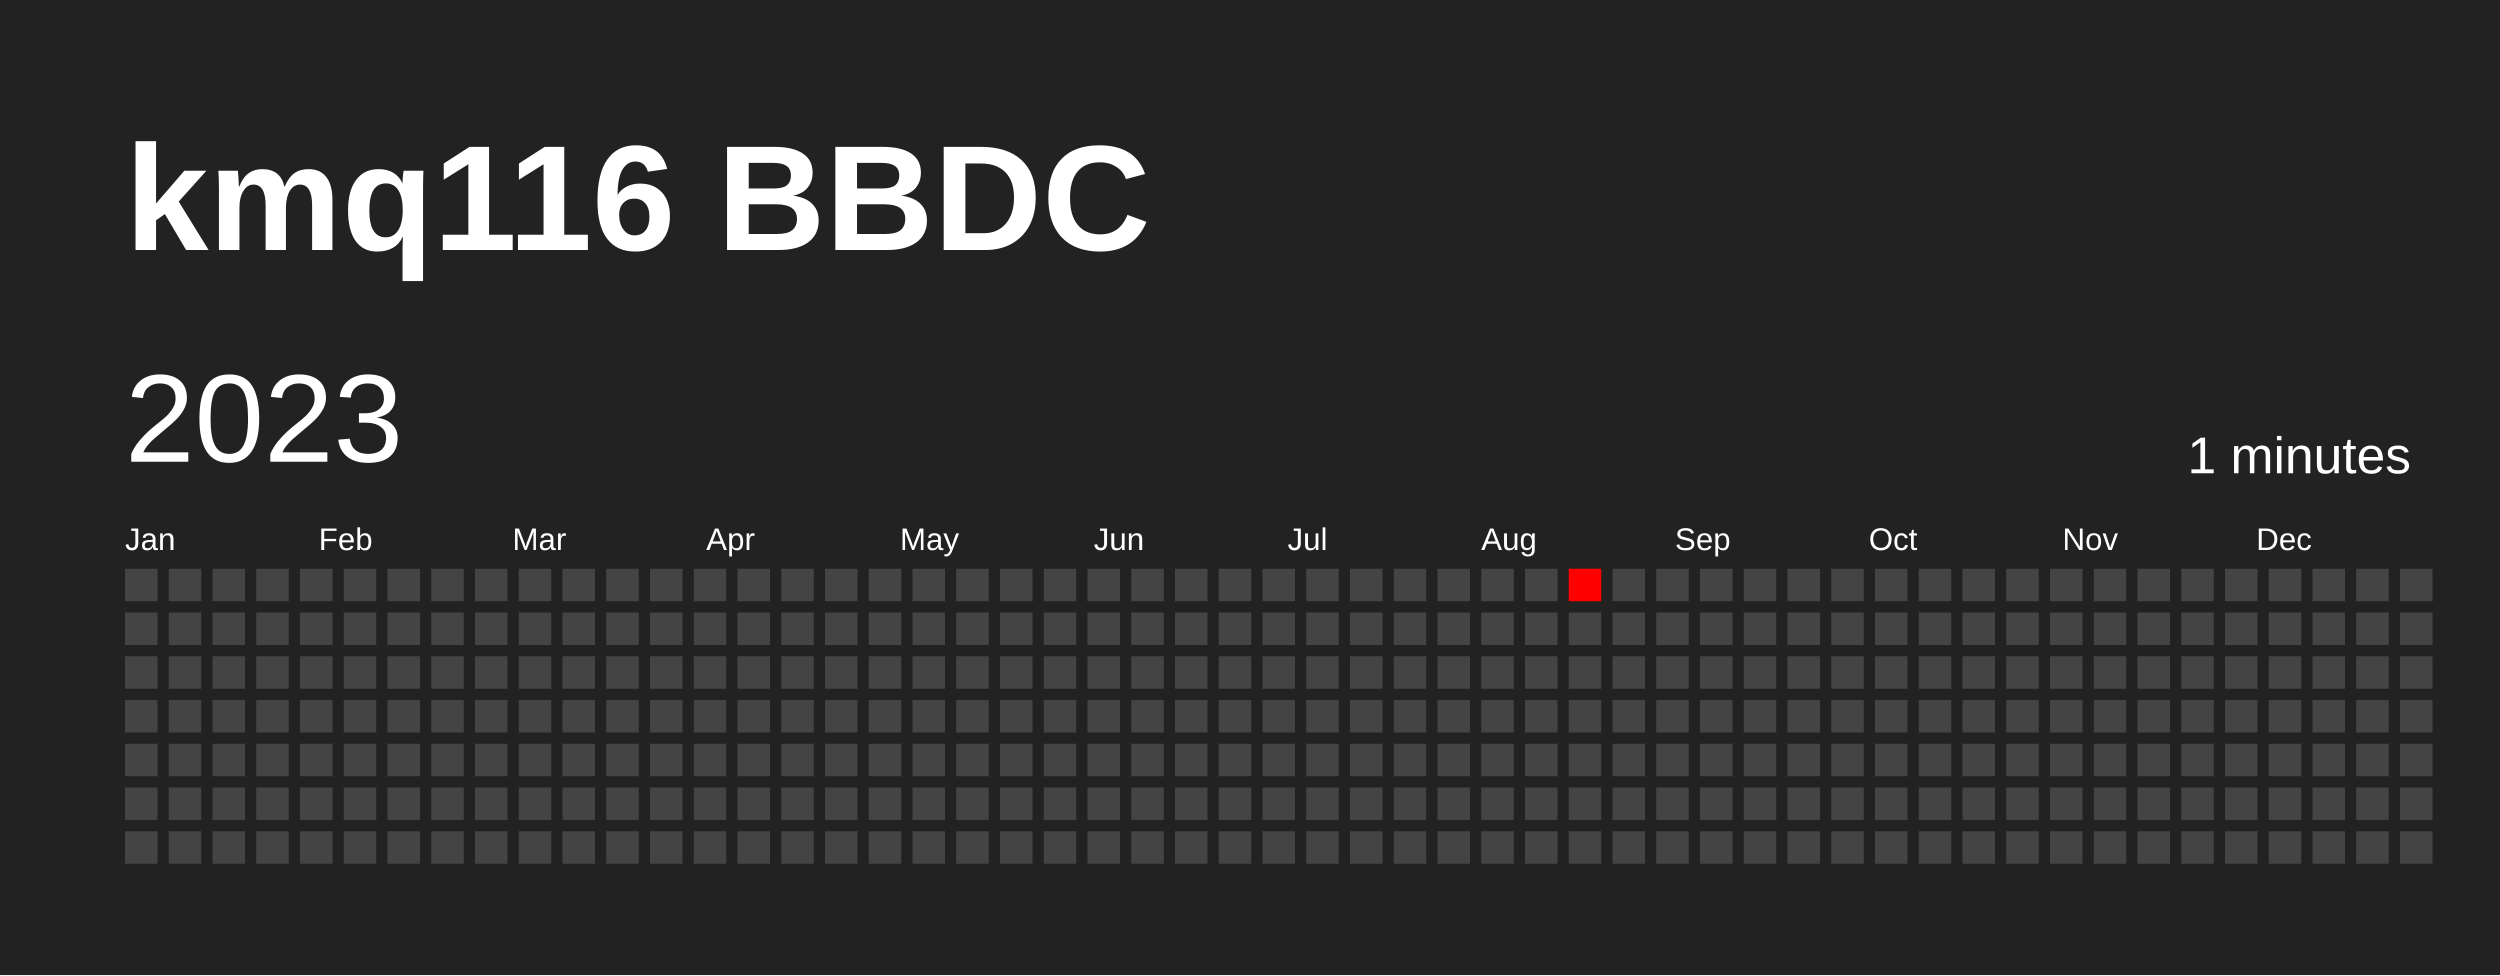
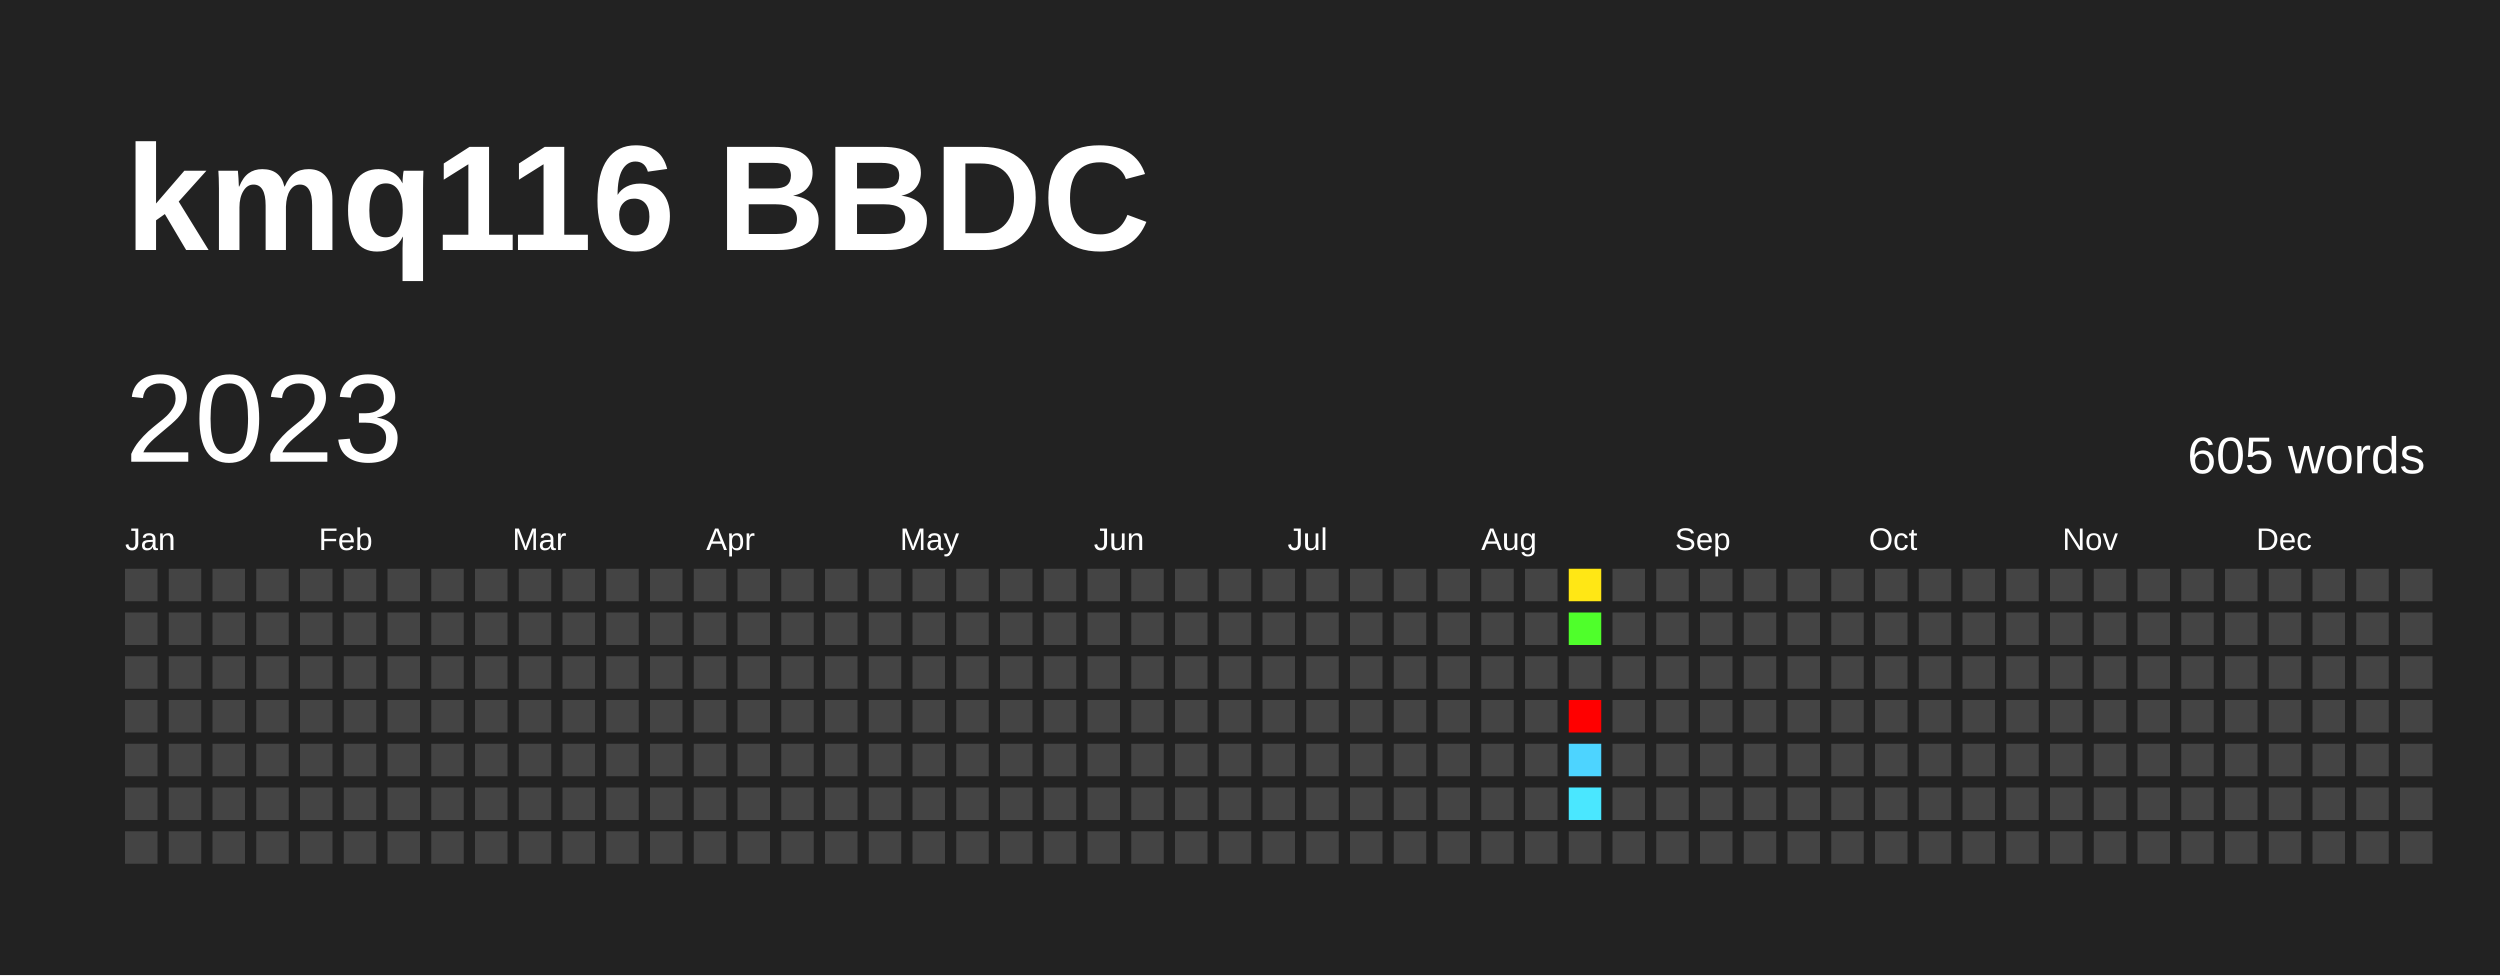
<svg xmlns="http://www.w3.org/2000/svg" baseProfile="full" height="78mm" version="1.1" viewBox="0,0,200,78" width="200mm">
  <defs />
  <rect fill="#222222" height="78" width="200" x="0" y="0" />
  <text fill="#FFFFFF" style="font-size:12px; font-family:Arial; font-weight:bold;" x="10" y="20">kmq116 BBDC</text>
  <text dominant-baseline="hanging" fill="#FFFFFF" style="font-size:10.0px; font-family:Arial;" x="10" y="30">2023</text>
-   <text dominant-baseline="hanging" fill="#FFFFFF" style="font-size:4.125px; font-family:Arial;" x="175" y="35">1 minutes</text>
+   <text dominant-baseline="hanging" fill="#FFFFFF" style="font-size:4.125px; font-family:Arial;" x="175" y="35">605 words</text>
  <text fill="#FFFFFF" style="font-size:2.5px; font-family:Arial" x="10.0" y="44">Jan</text>
  <text fill="#FFFFFF" style="font-size:2.5px; font-family:Arial" x="25.5" y="44">Feb</text>
  <text fill="#FFFFFF" style="font-size:2.5px; font-family:Arial" x="41.0" y="44">Mar</text>
  <text fill="#FFFFFF" style="font-size:2.5px; font-family:Arial" x="56.5" y="44">Apr</text>
  <text fill="#FFFFFF" style="font-size:2.5px; font-family:Arial" x="72.0" y="44">May</text>
  <text fill="#FFFFFF" style="font-size:2.5px; font-family:Arial" x="87.5" y="44">Jun</text>
  <text fill="#FFFFFF" style="font-size:2.5px; font-family:Arial" x="103.0" y="44">Jul</text>
  <text fill="#FFFFFF" style="font-size:2.5px; font-family:Arial" x="118.5" y="44">Aug</text>
  <text fill="#FFFFFF" style="font-size:2.5px; font-family:Arial" x="134.0" y="44">Sep</text>
  <text fill="#FFFFFF" style="font-size:2.5px; font-family:Arial" x="149.5" y="44">Oct</text>
  <text fill="#FFFFFF" style="font-size:2.5px; font-family:Arial" x="165.0" y="44">Nov</text>
  <text fill="#FFFFFF" style="font-size:2.5px; font-family:Arial" x="180.5" y="44">Dec</text>
  <rect fill="#444444" height="2.6" width="2.6" x="10.0" y="45.5" />
  <rect fill="#444444" height="2.6" width="2.6" x="10.0" y="49.0" />
  <rect fill="#444444" height="2.6" width="2.6" x="10.0" y="52.5" />
  <rect fill="#444444" height="2.6" width="2.6" x="10.0" y="56.0" />
  <rect fill="#444444" height="2.6" width="2.6" x="10.0" y="59.5" />
  <rect fill="#444444" height="2.6" width="2.6" x="10.0" y="63.0" />
  <rect fill="#444444" height="2.6" width="2.6" x="10.0" y="66.5" />
  <rect fill="#444444" height="2.6" width="2.6" x="13.5" y="45.5" />
  <rect fill="#444444" height="2.6" width="2.6" x="13.5" y="49.0" />
  <rect fill="#444444" height="2.6" width="2.6" x="13.5" y="52.5" />
  <rect fill="#444444" height="2.6" width="2.6" x="13.5" y="56.0" />
  <rect fill="#444444" height="2.6" width="2.6" x="13.5" y="59.5" />
  <rect fill="#444444" height="2.6" width="2.6" x="13.5" y="63.0" />
  <rect fill="#444444" height="2.6" width="2.6" x="13.5" y="66.5" />
  <rect fill="#444444" height="2.6" width="2.6" x="17.0" y="45.5" />
  <rect fill="#444444" height="2.6" width="2.6" x="17.0" y="49.0" />
  <rect fill="#444444" height="2.6" width="2.6" x="17.0" y="52.5" />
  <rect fill="#444444" height="2.6" width="2.6" x="17.0" y="56.0" />
  <rect fill="#444444" height="2.6" width="2.6" x="17.0" y="59.5" />
  <rect fill="#444444" height="2.6" width="2.6" x="17.0" y="63.0" />
  <rect fill="#444444" height="2.6" width="2.6" x="17.0" y="66.5" />
  <rect fill="#444444" height="2.6" width="2.6" x="20.5" y="45.5" />
  <rect fill="#444444" height="2.6" width="2.6" x="20.5" y="49.0" />
  <rect fill="#444444" height="2.6" width="2.6" x="20.5" y="52.5" />
  <rect fill="#444444" height="2.6" width="2.6" x="20.5" y="56.0" />
  <rect fill="#444444" height="2.6" width="2.6" x="20.5" y="59.5" />
  <rect fill="#444444" height="2.6" width="2.6" x="20.5" y="63.0" />
  <rect fill="#444444" height="2.6" width="2.6" x="20.5" y="66.5" />
  <rect fill="#444444" height="2.6" width="2.6" x="24.0" y="45.5" />
  <rect fill="#444444" height="2.6" width="2.6" x="24.0" y="49.0" />
  <rect fill="#444444" height="2.6" width="2.6" x="24.0" y="52.5" />
  <rect fill="#444444" height="2.6" width="2.6" x="24.0" y="56.0" />
  <rect fill="#444444" height="2.6" width="2.6" x="24.0" y="59.5" />
  <rect fill="#444444" height="2.6" width="2.6" x="24.0" y="63.0" />
  <rect fill="#444444" height="2.6" width="2.6" x="24.0" y="66.5" />
  <rect fill="#444444" height="2.6" width="2.6" x="27.5" y="45.5" />
  <rect fill="#444444" height="2.6" width="2.6" x="27.5" y="49.0" />
  <rect fill="#444444" height="2.6" width="2.6" x="27.5" y="52.5" />
  <rect fill="#444444" height="2.6" width="2.6" x="27.5" y="56.0" />
  <rect fill="#444444" height="2.6" width="2.6" x="27.5" y="59.5" />
  <rect fill="#444444" height="2.6" width="2.6" x="27.5" y="63.0" />
  <rect fill="#444444" height="2.6" width="2.6" x="27.5" y="66.5" />
  <rect fill="#444444" height="2.6" width="2.6" x="31.0" y="45.5" />
  <rect fill="#444444" height="2.6" width="2.6" x="31.0" y="49.0" />
  <rect fill="#444444" height="2.6" width="2.6" x="31.0" y="52.5" />
  <rect fill="#444444" height="2.6" width="2.6" x="31.0" y="56.0" />
  <rect fill="#444444" height="2.6" width="2.6" x="31.0" y="59.5" />
  <rect fill="#444444" height="2.6" width="2.6" x="31.0" y="63.0" />
  <rect fill="#444444" height="2.6" width="2.6" x="31.0" y="66.5" />
  <rect fill="#444444" height="2.6" width="2.6" x="34.5" y="45.5" />
  <rect fill="#444444" height="2.6" width="2.6" x="34.5" y="49.0" />
  <rect fill="#444444" height="2.6" width="2.6" x="34.5" y="52.5" />
  <rect fill="#444444" height="2.6" width="2.6" x="34.5" y="56.0" />
  <rect fill="#444444" height="2.6" width="2.6" x="34.5" y="59.5" />
  <rect fill="#444444" height="2.6" width="2.6" x="34.5" y="63.0" />
  <rect fill="#444444" height="2.6" width="2.6" x="34.5" y="66.5" />
  <rect fill="#444444" height="2.6" width="2.6" x="38.0" y="45.5" />
  <rect fill="#444444" height="2.6" width="2.6" x="38.0" y="49.0" />
  <rect fill="#444444" height="2.6" width="2.6" x="38.0" y="52.5" />
  <rect fill="#444444" height="2.6" width="2.6" x="38.0" y="56.0" />
  <rect fill="#444444" height="2.6" width="2.6" x="38.0" y="59.5" />
  <rect fill="#444444" height="2.6" width="2.6" x="38.0" y="63.0" />
  <rect fill="#444444" height="2.6" width="2.6" x="38.0" y="66.5" />
  <rect fill="#444444" height="2.6" width="2.6" x="41.5" y="45.5" />
  <rect fill="#444444" height="2.6" width="2.6" x="41.5" y="49.0" />
  <rect fill="#444444" height="2.6" width="2.6" x="41.5" y="52.5" />
  <rect fill="#444444" height="2.6" width="2.6" x="41.5" y="56.0" />
  <rect fill="#444444" height="2.6" width="2.6" x="41.5" y="59.5" />
  <rect fill="#444444" height="2.6" width="2.6" x="41.5" y="63.0" />
  <rect fill="#444444" height="2.6" width="2.6" x="41.5" y="66.5" />
  <rect fill="#444444" height="2.6" width="2.6" x="45.0" y="45.5" />
  <rect fill="#444444" height="2.6" width="2.6" x="45.0" y="49.0" />
  <rect fill="#444444" height="2.6" width="2.6" x="45.0" y="52.5" />
  <rect fill="#444444" height="2.6" width="2.6" x="45.0" y="56.0" />
  <rect fill="#444444" height="2.6" width="2.6" x="45.0" y="59.5" />
  <rect fill="#444444" height="2.6" width="2.6" x="45.0" y="63.0" />
  <rect fill="#444444" height="2.6" width="2.6" x="45.0" y="66.5" />
  <rect fill="#444444" height="2.6" width="2.6" x="48.5" y="45.5" />
  <rect fill="#444444" height="2.6" width="2.6" x="48.5" y="49.0" />
  <rect fill="#444444" height="2.6" width="2.6" x="48.5" y="52.5" />
  <rect fill="#444444" height="2.6" width="2.6" x="48.5" y="56.0" />
  <rect fill="#444444" height="2.6" width="2.6" x="48.5" y="59.5" />
  <rect fill="#444444" height="2.6" width="2.6" x="48.5" y="63.0" />
  <rect fill="#444444" height="2.6" width="2.6" x="48.5" y="66.5" />
  <rect fill="#444444" height="2.6" width="2.6" x="52.0" y="45.5" />
  <rect fill="#444444" height="2.6" width="2.6" x="52.0" y="49.0" />
  <rect fill="#444444" height="2.6" width="2.6" x="52.0" y="52.5" />
  <rect fill="#444444" height="2.6" width="2.6" x="52.0" y="56.0" />
  <rect fill="#444444" height="2.6" width="2.6" x="52.0" y="59.5" />
  <rect fill="#444444" height="2.6" width="2.6" x="52.0" y="63.0" />
  <rect fill="#444444" height="2.6" width="2.6" x="52.0" y="66.5" />
  <rect fill="#444444" height="2.6" width="2.6" x="55.5" y="45.5" />
  <rect fill="#444444" height="2.6" width="2.6" x="55.5" y="49.0" />
  <rect fill="#444444" height="2.6" width="2.6" x="55.5" y="52.5" />
  <rect fill="#444444" height="2.6" width="2.6" x="55.5" y="56.0" />
  <rect fill="#444444" height="2.6" width="2.6" x="55.5" y="59.5" />
  <rect fill="#444444" height="2.6" width="2.6" x="55.5" y="63.0" />
  <rect fill="#444444" height="2.6" width="2.6" x="55.5" y="66.5" />
  <rect fill="#444444" height="2.6" width="2.6" x="59.0" y="45.5" />
  <rect fill="#444444" height="2.6" width="2.6" x="59.0" y="49.0" />
  <rect fill="#444444" height="2.6" width="2.6" x="59.0" y="52.5" />
  <rect fill="#444444" height="2.6" width="2.6" x="59.0" y="56.0" />
  <rect fill="#444444" height="2.6" width="2.6" x="59.0" y="59.5" />
  <rect fill="#444444" height="2.6" width="2.6" x="59.0" y="63.0" />
  <rect fill="#444444" height="2.6" width="2.6" x="59.0" y="66.5" />
  <rect fill="#444444" height="2.6" width="2.6" x="62.5" y="45.5" />
  <rect fill="#444444" height="2.6" width="2.6" x="62.5" y="49.0" />
  <rect fill="#444444" height="2.6" width="2.6" x="62.5" y="52.5" />
  <rect fill="#444444" height="2.6" width="2.6" x="62.5" y="56.0" />
  <rect fill="#444444" height="2.6" width="2.6" x="62.5" y="59.5" />
  <rect fill="#444444" height="2.6" width="2.6" x="62.5" y="63.0" />
  <rect fill="#444444" height="2.6" width="2.6" x="62.5" y="66.5" />
  <rect fill="#444444" height="2.6" width="2.6" x="66.0" y="45.5" />
  <rect fill="#444444" height="2.6" width="2.6" x="66.0" y="49.0" />
  <rect fill="#444444" height="2.6" width="2.6" x="66.0" y="52.5" />
  <rect fill="#444444" height="2.6" width="2.6" x="66.0" y="56.0" />
  <rect fill="#444444" height="2.6" width="2.6" x="66.0" y="59.5" />
  <rect fill="#444444" height="2.6" width="2.6" x="66.0" y="63.0" />
  <rect fill="#444444" height="2.6" width="2.6" x="66.0" y="66.5" />
  <rect fill="#444444" height="2.6" width="2.6" x="69.5" y="45.5" />
  <rect fill="#444444" height="2.6" width="2.6" x="69.5" y="49.0" />
  <rect fill="#444444" height="2.6" width="2.6" x="69.5" y="52.5" />
  <rect fill="#444444" height="2.6" width="2.6" x="69.5" y="56.0" />
  <rect fill="#444444" height="2.6" width="2.6" x="69.5" y="59.5" />
  <rect fill="#444444" height="2.6" width="2.6" x="69.5" y="63.0" />
  <rect fill="#444444" height="2.6" width="2.6" x="69.5" y="66.5" />
  <rect fill="#444444" height="2.6" width="2.6" x="73.0" y="45.5" />
  <rect fill="#444444" height="2.6" width="2.6" x="73.0" y="49.0" />
  <rect fill="#444444" height="2.6" width="2.6" x="73.0" y="52.5" />
  <rect fill="#444444" height="2.6" width="2.6" x="73.0" y="56.0" />
  <rect fill="#444444" height="2.6" width="2.6" x="73.0" y="59.5" />
  <rect fill="#444444" height="2.6" width="2.6" x="73.0" y="63.0" />
  <rect fill="#444444" height="2.6" width="2.6" x="73.0" y="66.5" />
  <rect fill="#444444" height="2.6" width="2.6" x="76.5" y="45.5" />
  <rect fill="#444444" height="2.6" width="2.6" x="76.5" y="49.0" />
  <rect fill="#444444" height="2.6" width="2.6" x="76.5" y="52.5" />
  <rect fill="#444444" height="2.6" width="2.6" x="76.5" y="56.0" />
  <rect fill="#444444" height="2.6" width="2.6" x="76.5" y="59.5" />
  <rect fill="#444444" height="2.6" width="2.6" x="76.5" y="63.0" />
  <rect fill="#444444" height="2.6" width="2.6" x="76.5" y="66.5" />
  <rect fill="#444444" height="2.6" width="2.6" x="80.0" y="45.5" />
  <rect fill="#444444" height="2.6" width="2.6" x="80.0" y="49.0" />
  <rect fill="#444444" height="2.6" width="2.6" x="80.0" y="52.5" />
  <rect fill="#444444" height="2.6" width="2.6" x="80.0" y="56.0" />
  <rect fill="#444444" height="2.6" width="2.6" x="80.0" y="59.5" />
  <rect fill="#444444" height="2.6" width="2.6" x="80.0" y="63.0" />
  <rect fill="#444444" height="2.6" width="2.6" x="80.0" y="66.5" />
  <rect fill="#444444" height="2.6" width="2.6" x="83.5" y="45.5" />
  <rect fill="#444444" height="2.6" width="2.6" x="83.5" y="49.0" />
  <rect fill="#444444" height="2.6" width="2.6" x="83.5" y="52.5" />
  <rect fill="#444444" height="2.6" width="2.6" x="83.5" y="56.0" />
  <rect fill="#444444" height="2.6" width="2.6" x="83.5" y="59.5" />
  <rect fill="#444444" height="2.6" width="2.6" x="83.5" y="63.0" />
  <rect fill="#444444" height="2.6" width="2.6" x="83.5" y="66.5" />
  <rect fill="#444444" height="2.6" width="2.6" x="87.0" y="45.5" />
  <rect fill="#444444" height="2.6" width="2.6" x="87.0" y="49.0" />
  <rect fill="#444444" height="2.6" width="2.6" x="87.0" y="52.5" />
  <rect fill="#444444" height="2.6" width="2.6" x="87.0" y="56.0" />
  <rect fill="#444444" height="2.6" width="2.6" x="87.0" y="59.5" />
  <rect fill="#444444" height="2.6" width="2.6" x="87.0" y="63.0" />
  <rect fill="#444444" height="2.6" width="2.6" x="87.0" y="66.5" />
  <rect fill="#444444" height="2.6" width="2.6" x="90.5" y="45.5" />
  <rect fill="#444444" height="2.6" width="2.6" x="90.5" y="49.0" />
  <rect fill="#444444" height="2.6" width="2.6" x="90.5" y="52.5" />
  <rect fill="#444444" height="2.6" width="2.6" x="90.5" y="56.0" />
  <rect fill="#444444" height="2.6" width="2.6" x="90.5" y="59.5" />
  <rect fill="#444444" height="2.6" width="2.6" x="90.5" y="63.0" />
  <rect fill="#444444" height="2.6" width="2.6" x="90.5" y="66.5" />
  <rect fill="#444444" height="2.6" width="2.6" x="94.0" y="45.5" />
  <rect fill="#444444" height="2.6" width="2.6" x="94.0" y="49.0" />
  <rect fill="#444444" height="2.6" width="2.6" x="94.0" y="52.5" />
  <rect fill="#444444" height="2.6" width="2.6" x="94.0" y="56.0" />
  <rect fill="#444444" height="2.6" width="2.6" x="94.0" y="59.5" />
  <rect fill="#444444" height="2.6" width="2.6" x="94.0" y="63.0" />
  <rect fill="#444444" height="2.6" width="2.6" x="94.0" y="66.5" />
  <rect fill="#444444" height="2.6" width="2.6" x="97.5" y="45.5" />
  <rect fill="#444444" height="2.6" width="2.6" x="97.5" y="49.0" />
  <rect fill="#444444" height="2.6" width="2.6" x="97.5" y="52.5" />
  <rect fill="#444444" height="2.6" width="2.6" x="97.5" y="56.0" />
  <rect fill="#444444" height="2.6" width="2.6" x="97.5" y="59.5" />
  <rect fill="#444444" height="2.6" width="2.6" x="97.5" y="63.0" />
  <rect fill="#444444" height="2.6" width="2.6" x="97.5" y="66.5" />
  <rect fill="#444444" height="2.6" width="2.6" x="101.0" y="45.5" />
  <rect fill="#444444" height="2.6" width="2.6" x="101.0" y="49.0" />
  <rect fill="#444444" height="2.6" width="2.6" x="101.0" y="52.5" />
  <rect fill="#444444" height="2.6" width="2.6" x="101.0" y="56.0" />
  <rect fill="#444444" height="2.6" width="2.6" x="101.0" y="59.5" />
  <rect fill="#444444" height="2.6" width="2.6" x="101.0" y="63.0" />
  <rect fill="#444444" height="2.6" width="2.6" x="101.0" y="66.5" />
  <rect fill="#444444" height="2.6" width="2.6" x="104.5" y="45.5" />
  <rect fill="#444444" height="2.6" width="2.6" x="104.5" y="49.0" />
  <rect fill="#444444" height="2.6" width="2.6" x="104.5" y="52.5" />
  <rect fill="#444444" height="2.6" width="2.6" x="104.5" y="56.0" />
  <rect fill="#444444" height="2.6" width="2.6" x="104.5" y="59.5" />
  <rect fill="#444444" height="2.6" width="2.6" x="104.5" y="63.0" />
  <rect fill="#444444" height="2.6" width="2.6" x="104.5" y="66.5" />
  <rect fill="#444444" height="2.6" width="2.6" x="108.0" y="45.5" />
  <rect fill="#444444" height="2.6" width="2.6" x="108.0" y="49.0" />
  <rect fill="#444444" height="2.6" width="2.6" x="108.0" y="52.5" />
  <rect fill="#444444" height="2.6" width="2.6" x="108.0" y="56.0" />
  <rect fill="#444444" height="2.6" width="2.6" x="108.0" y="59.5" />
  <rect fill="#444444" height="2.6" width="2.6" x="108.0" y="63.0" />
  <rect fill="#444444" height="2.6" width="2.6" x="108.0" y="66.5" />
  <rect fill="#444444" height="2.6" width="2.6" x="111.5" y="45.5" />
  <rect fill="#444444" height="2.6" width="2.6" x="111.5" y="49.0" />
  <rect fill="#444444" height="2.6" width="2.6" x="111.5" y="52.5" />
  <rect fill="#444444" height="2.6" width="2.6" x="111.5" y="56.0" />
  <rect fill="#444444" height="2.6" width="2.6" x="111.5" y="59.5" />
  <rect fill="#444444" height="2.6" width="2.6" x="111.5" y="63.0" />
  <rect fill="#444444" height="2.6" width="2.6" x="111.5" y="66.5" />
  <rect fill="#444444" height="2.6" width="2.6" x="115.0" y="45.5" />
  <rect fill="#444444" height="2.6" width="2.6" x="115.0" y="49.0" />
  <rect fill="#444444" height="2.6" width="2.6" x="115.0" y="52.5" />
  <rect fill="#444444" height="2.6" width="2.6" x="115.0" y="56.0" />
  <rect fill="#444444" height="2.6" width="2.6" x="115.0" y="59.5" />
  <rect fill="#444444" height="2.6" width="2.6" x="115.0" y="63.0" />
  <rect fill="#444444" height="2.6" width="2.6" x="115.0" y="66.5" />
  <rect fill="#444444" height="2.6" width="2.6" x="118.5" y="45.5" />
  <rect fill="#444444" height="2.6" width="2.6" x="118.5" y="49.0" />
  <rect fill="#444444" height="2.6" width="2.6" x="118.5" y="52.5" />
  <rect fill="#444444" height="2.6" width="2.6" x="118.5" y="56.0" />
  <rect fill="#444444" height="2.6" width="2.6" x="118.5" y="59.5" />
  <rect fill="#444444" height="2.6" width="2.6" x="118.5" y="63.0" />
  <rect fill="#444444" height="2.6" width="2.6" x="118.5" y="66.5" />
  <rect fill="#444444" height="2.6" width="2.6" x="122.0" y="45.5" />
  <rect fill="#444444" height="2.6" width="2.6" x="122.0" y="49.0" />
  <rect fill="#444444" height="2.6" width="2.6" x="122.0" y="52.5" />
  <rect fill="#444444" height="2.6" width="2.6" x="122.0" y="56.0" />
  <rect fill="#444444" height="2.6" width="2.6" x="122.0" y="59.5" />
  <rect fill="#444444" height="2.6" width="2.6" x="122.0" y="63.0" />
  <rect fill="#444444" height="2.6" width="2.6" x="122.0" y="66.5" />
-   <rect fill="#ff0000" height="2.6" width="2.6" x="125.5" y="45.5" />
-   <rect fill="#444444" height="2.6" width="2.6" x="125.5" y="49.0" />
+   <rect fill="#ffe715" height="2.6" width="2.6" x="125.5" y="45.5" />
+   <rect fill="#4fff2b" height="2.6" width="2.6" x="125.5" y="49.0" />
  <rect fill="#444444" height="2.6" width="2.6" x="125.5" y="52.5" />
-   <rect fill="#444444" height="2.6" width="2.6" x="125.5" y="56.0" />
-   <rect fill="#444444" height="2.6" width="2.6" x="125.5" y="59.5" />
-   <rect fill="#444444" height="2.6" width="2.6" x="125.5" y="63.0" />
+   <rect fill="red" height="2.6" width="2.6" x="125.5" y="56.0" />
+   <rect fill="#4dd4ff" height="2.6" width="2.6" x="125.5" y="59.5" />
+   <rect fill="#4ae7ff" height="2.6" width="2.6" x="125.5" y="63.0" />
  <rect fill="#444444" height="2.6" width="2.6" x="125.5" y="66.5" />
  <rect fill="#444444" height="2.6" width="2.6" x="129.0" y="45.5" />
  <rect fill="#444444" height="2.6" width="2.6" x="129.0" y="49.0" />
  <rect fill="#444444" height="2.6" width="2.6" x="129.0" y="52.5" />
  <rect fill="#444444" height="2.6" width="2.6" x="129.0" y="56.0" />
  <rect fill="#444444" height="2.6" width="2.6" x="129.0" y="59.5" />
  <rect fill="#444444" height="2.6" width="2.6" x="129.0" y="63.0" />
  <rect fill="#444444" height="2.6" width="2.6" x="129.0" y="66.5" />
  <rect fill="#444444" height="2.6" width="2.6" x="132.5" y="45.5" />
  <rect fill="#444444" height="2.6" width="2.6" x="132.5" y="49.0" />
  <rect fill="#444444" height="2.6" width="2.6" x="132.5" y="52.5" />
  <rect fill="#444444" height="2.6" width="2.6" x="132.5" y="56.0" />
  <rect fill="#444444" height="2.6" width="2.6" x="132.5" y="59.5" />
  <rect fill="#444444" height="2.6" width="2.6" x="132.5" y="63.0" />
  <rect fill="#444444" height="2.6" width="2.6" x="132.5" y="66.5" />
  <rect fill="#444444" height="2.6" width="2.6" x="136.0" y="45.5" />
  <rect fill="#444444" height="2.6" width="2.6" x="136.0" y="49.0" />
  <rect fill="#444444" height="2.6" width="2.6" x="136.0" y="52.5" />
  <rect fill="#444444" height="2.6" width="2.6" x="136.0" y="56.0" />
  <rect fill="#444444" height="2.6" width="2.6" x="136.0" y="59.5" />
  <rect fill="#444444" height="2.6" width="2.6" x="136.0" y="63.0" />
  <rect fill="#444444" height="2.6" width="2.6" x="136.0" y="66.5" />
  <rect fill="#444444" height="2.6" width="2.6" x="139.5" y="45.5" />
  <rect fill="#444444" height="2.6" width="2.6" x="139.5" y="49.0" />
  <rect fill="#444444" height="2.6" width="2.6" x="139.5" y="52.5" />
  <rect fill="#444444" height="2.6" width="2.6" x="139.5" y="56.0" />
  <rect fill="#444444" height="2.6" width="2.6" x="139.5" y="59.5" />
  <rect fill="#444444" height="2.6" width="2.6" x="139.5" y="63.0" />
  <rect fill="#444444" height="2.6" width="2.6" x="139.5" y="66.5" />
  <rect fill="#444444" height="2.6" width="2.6" x="143.0" y="45.5" />
  <rect fill="#444444" height="2.6" width="2.6" x="143.0" y="49.0" />
  <rect fill="#444444" height="2.6" width="2.6" x="143.0" y="52.5" />
  <rect fill="#444444" height="2.6" width="2.6" x="143.0" y="56.0" />
  <rect fill="#444444" height="2.6" width="2.6" x="143.0" y="59.5" />
  <rect fill="#444444" height="2.6" width="2.6" x="143.0" y="63.0" />
  <rect fill="#444444" height="2.6" width="2.6" x="143.0" y="66.5" />
  <rect fill="#444444" height="2.6" width="2.6" x="146.5" y="45.5" />
  <rect fill="#444444" height="2.6" width="2.6" x="146.5" y="49.0" />
  <rect fill="#444444" height="2.6" width="2.6" x="146.5" y="52.5" />
  <rect fill="#444444" height="2.6" width="2.6" x="146.5" y="56.0" />
  <rect fill="#444444" height="2.6" width="2.6" x="146.5" y="59.5" />
  <rect fill="#444444" height="2.6" width="2.6" x="146.5" y="63.0" />
  <rect fill="#444444" height="2.6" width="2.6" x="146.5" y="66.5" />
  <rect fill="#444444" height="2.6" width="2.6" x="150.0" y="45.5" />
  <rect fill="#444444" height="2.6" width="2.6" x="150.0" y="49.0" />
  <rect fill="#444444" height="2.6" width="2.6" x="150.0" y="52.5" />
  <rect fill="#444444" height="2.6" width="2.6" x="150.0" y="56.0" />
  <rect fill="#444444" height="2.6" width="2.6" x="150.0" y="59.5" />
  <rect fill="#444444" height="2.6" width="2.6" x="150.0" y="63.0" />
  <rect fill="#444444" height="2.6" width="2.6" x="150.0" y="66.5" />
  <rect fill="#444444" height="2.6" width="2.6" x="153.5" y="45.5" />
  <rect fill="#444444" height="2.6" width="2.6" x="153.5" y="49.0" />
  <rect fill="#444444" height="2.6" width="2.6" x="153.5" y="52.5" />
  <rect fill="#444444" height="2.6" width="2.6" x="153.5" y="56.0" />
  <rect fill="#444444" height="2.6" width="2.6" x="153.5" y="59.5" />
  <rect fill="#444444" height="2.6" width="2.6" x="153.5" y="63.0" />
  <rect fill="#444444" height="2.6" width="2.6" x="153.5" y="66.5" />
  <rect fill="#444444" height="2.6" width="2.6" x="157.0" y="45.5" />
  <rect fill="#444444" height="2.6" width="2.6" x="157.0" y="49.0" />
  <rect fill="#444444" height="2.6" width="2.6" x="157.0" y="52.5" />
  <rect fill="#444444" height="2.6" width="2.6" x="157.0" y="56.0" />
  <rect fill="#444444" height="2.6" width="2.6" x="157.0" y="59.5" />
  <rect fill="#444444" height="2.6" width="2.6" x="157.0" y="63.0" />
  <rect fill="#444444" height="2.6" width="2.6" x="157.0" y="66.5" />
  <rect fill="#444444" height="2.6" width="2.6" x="160.5" y="45.5" />
  <rect fill="#444444" height="2.6" width="2.6" x="160.5" y="49.0" />
  <rect fill="#444444" height="2.6" width="2.6" x="160.5" y="52.5" />
  <rect fill="#444444" height="2.6" width="2.6" x="160.5" y="56.0" />
  <rect fill="#444444" height="2.6" width="2.6" x="160.5" y="59.5" />
  <rect fill="#444444" height="2.6" width="2.6" x="160.5" y="63.0" />
  <rect fill="#444444" height="2.6" width="2.6" x="160.5" y="66.5" />
  <rect fill="#444444" height="2.6" width="2.6" x="164.0" y="45.5" />
  <rect fill="#444444" height="2.6" width="2.6" x="164.0" y="49.0" />
  <rect fill="#444444" height="2.6" width="2.6" x="164.0" y="52.5" />
  <rect fill="#444444" height="2.6" width="2.6" x="164.0" y="56.0" />
  <rect fill="#444444" height="2.6" width="2.6" x="164.0" y="59.5" />
  <rect fill="#444444" height="2.6" width="2.6" x="164.0" y="63.0" />
  <rect fill="#444444" height="2.6" width="2.6" x="164.0" y="66.5" />
  <rect fill="#444444" height="2.6" width="2.6" x="167.5" y="45.5" />
  <rect fill="#444444" height="2.6" width="2.6" x="167.5" y="49.0" />
  <rect fill="#444444" height="2.6" width="2.6" x="167.5" y="52.5" />
  <rect fill="#444444" height="2.6" width="2.6" x="167.5" y="56.0" />
  <rect fill="#444444" height="2.6" width="2.6" x="167.5" y="59.5" />
  <rect fill="#444444" height="2.6" width="2.6" x="167.5" y="63.0" />
  <rect fill="#444444" height="2.6" width="2.6" x="167.5" y="66.5" />
  <rect fill="#444444" height="2.6" width="2.6" x="171.0" y="45.5" />
  <rect fill="#444444" height="2.6" width="2.6" x="171.0" y="49.0" />
  <rect fill="#444444" height="2.6" width="2.6" x="171.0" y="52.5" />
  <rect fill="#444444" height="2.6" width="2.6" x="171.0" y="56.0" />
  <rect fill="#444444" height="2.6" width="2.6" x="171.0" y="59.5" />
  <rect fill="#444444" height="2.6" width="2.6" x="171.0" y="63.0" />
  <rect fill="#444444" height="2.6" width="2.6" x="171.0" y="66.5" />
  <rect fill="#444444" height="2.6" width="2.6" x="174.5" y="45.5" />
  <rect fill="#444444" height="2.6" width="2.6" x="174.5" y="49.0" />
  <rect fill="#444444" height="2.6" width="2.6" x="174.5" y="52.5" />
  <rect fill="#444444" height="2.6" width="2.6" x="174.5" y="56.0" />
  <rect fill="#444444" height="2.6" width="2.6" x="174.5" y="59.5" />
  <rect fill="#444444" height="2.6" width="2.6" x="174.5" y="63.0" />
  <rect fill="#444444" height="2.6" width="2.6" x="174.5" y="66.5" />
  <rect fill="#444444" height="2.6" width="2.6" x="178.0" y="45.5" />
  <rect fill="#444444" height="2.6" width="2.6" x="178.0" y="49.0" />
  <rect fill="#444444" height="2.6" width="2.6" x="178.0" y="52.5" />
  <rect fill="#444444" height="2.6" width="2.6" x="178.0" y="56.0" />
  <rect fill="#444444" height="2.6" width="2.6" x="178.0" y="59.5" />
  <rect fill="#444444" height="2.6" width="2.6" x="178.0" y="63.0" />
  <rect fill="#444444" height="2.6" width="2.6" x="178.0" y="66.5" />
  <rect fill="#444444" height="2.6" width="2.6" x="181.5" y="45.5" />
  <rect fill="#444444" height="2.6" width="2.6" x="181.5" y="49.0" />
  <rect fill="#444444" height="2.6" width="2.6" x="181.5" y="52.5" />
  <rect fill="#444444" height="2.6" width="2.6" x="181.5" y="56.0" />
  <rect fill="#444444" height="2.6" width="2.6" x="181.5" y="59.5" />
  <rect fill="#444444" height="2.6" width="2.6" x="181.5" y="63.0" />
  <rect fill="#444444" height="2.6" width="2.6" x="181.5" y="66.5" />
  <rect fill="#444444" height="2.6" width="2.6" x="185.0" y="45.5" />
  <rect fill="#444444" height="2.6" width="2.6" x="185.0" y="49.0" />
  <rect fill="#444444" height="2.6" width="2.6" x="185.0" y="52.5" />
  <rect fill="#444444" height="2.6" width="2.6" x="185.0" y="56.0" />
  <rect fill="#444444" height="2.6" width="2.6" x="185.0" y="59.5" />
  <rect fill="#444444" height="2.6" width="2.6" x="185.0" y="63.0" />
  <rect fill="#444444" height="2.6" width="2.6" x="185.0" y="66.5" />
  <rect fill="#444444" height="2.6" width="2.6" x="188.5" y="45.5" />
  <rect fill="#444444" height="2.6" width="2.6" x="188.5" y="49.0" />
  <rect fill="#444444" height="2.6" width="2.6" x="188.5" y="52.5" />
  <rect fill="#444444" height="2.6" width="2.6" x="188.5" y="56.0" />
  <rect fill="#444444" height="2.6" width="2.6" x="188.5" y="59.5" />
  <rect fill="#444444" height="2.6" width="2.6" x="188.5" y="63.0" />
  <rect fill="#444444" height="2.6" width="2.6" x="188.5" y="66.5" />
  <rect fill="#444444" height="2.6" width="2.6" x="192.0" y="45.5" />
  <rect fill="#444444" height="2.6" width="2.6" x="192.0" y="49.0" />
  <rect fill="#444444" height="2.6" width="2.6" x="192.0" y="52.5" />
  <rect fill="#444444" height="2.6" width="2.6" x="192.0" y="56.0" />
  <rect fill="#444444" height="2.6" width="2.6" x="192.0" y="59.5" />
  <rect fill="#444444" height="2.6" width="2.6" x="192.0" y="63.0" />
  <rect fill="#444444" height="2.6" width="2.6" x="192.0" y="66.5" />
</svg>
